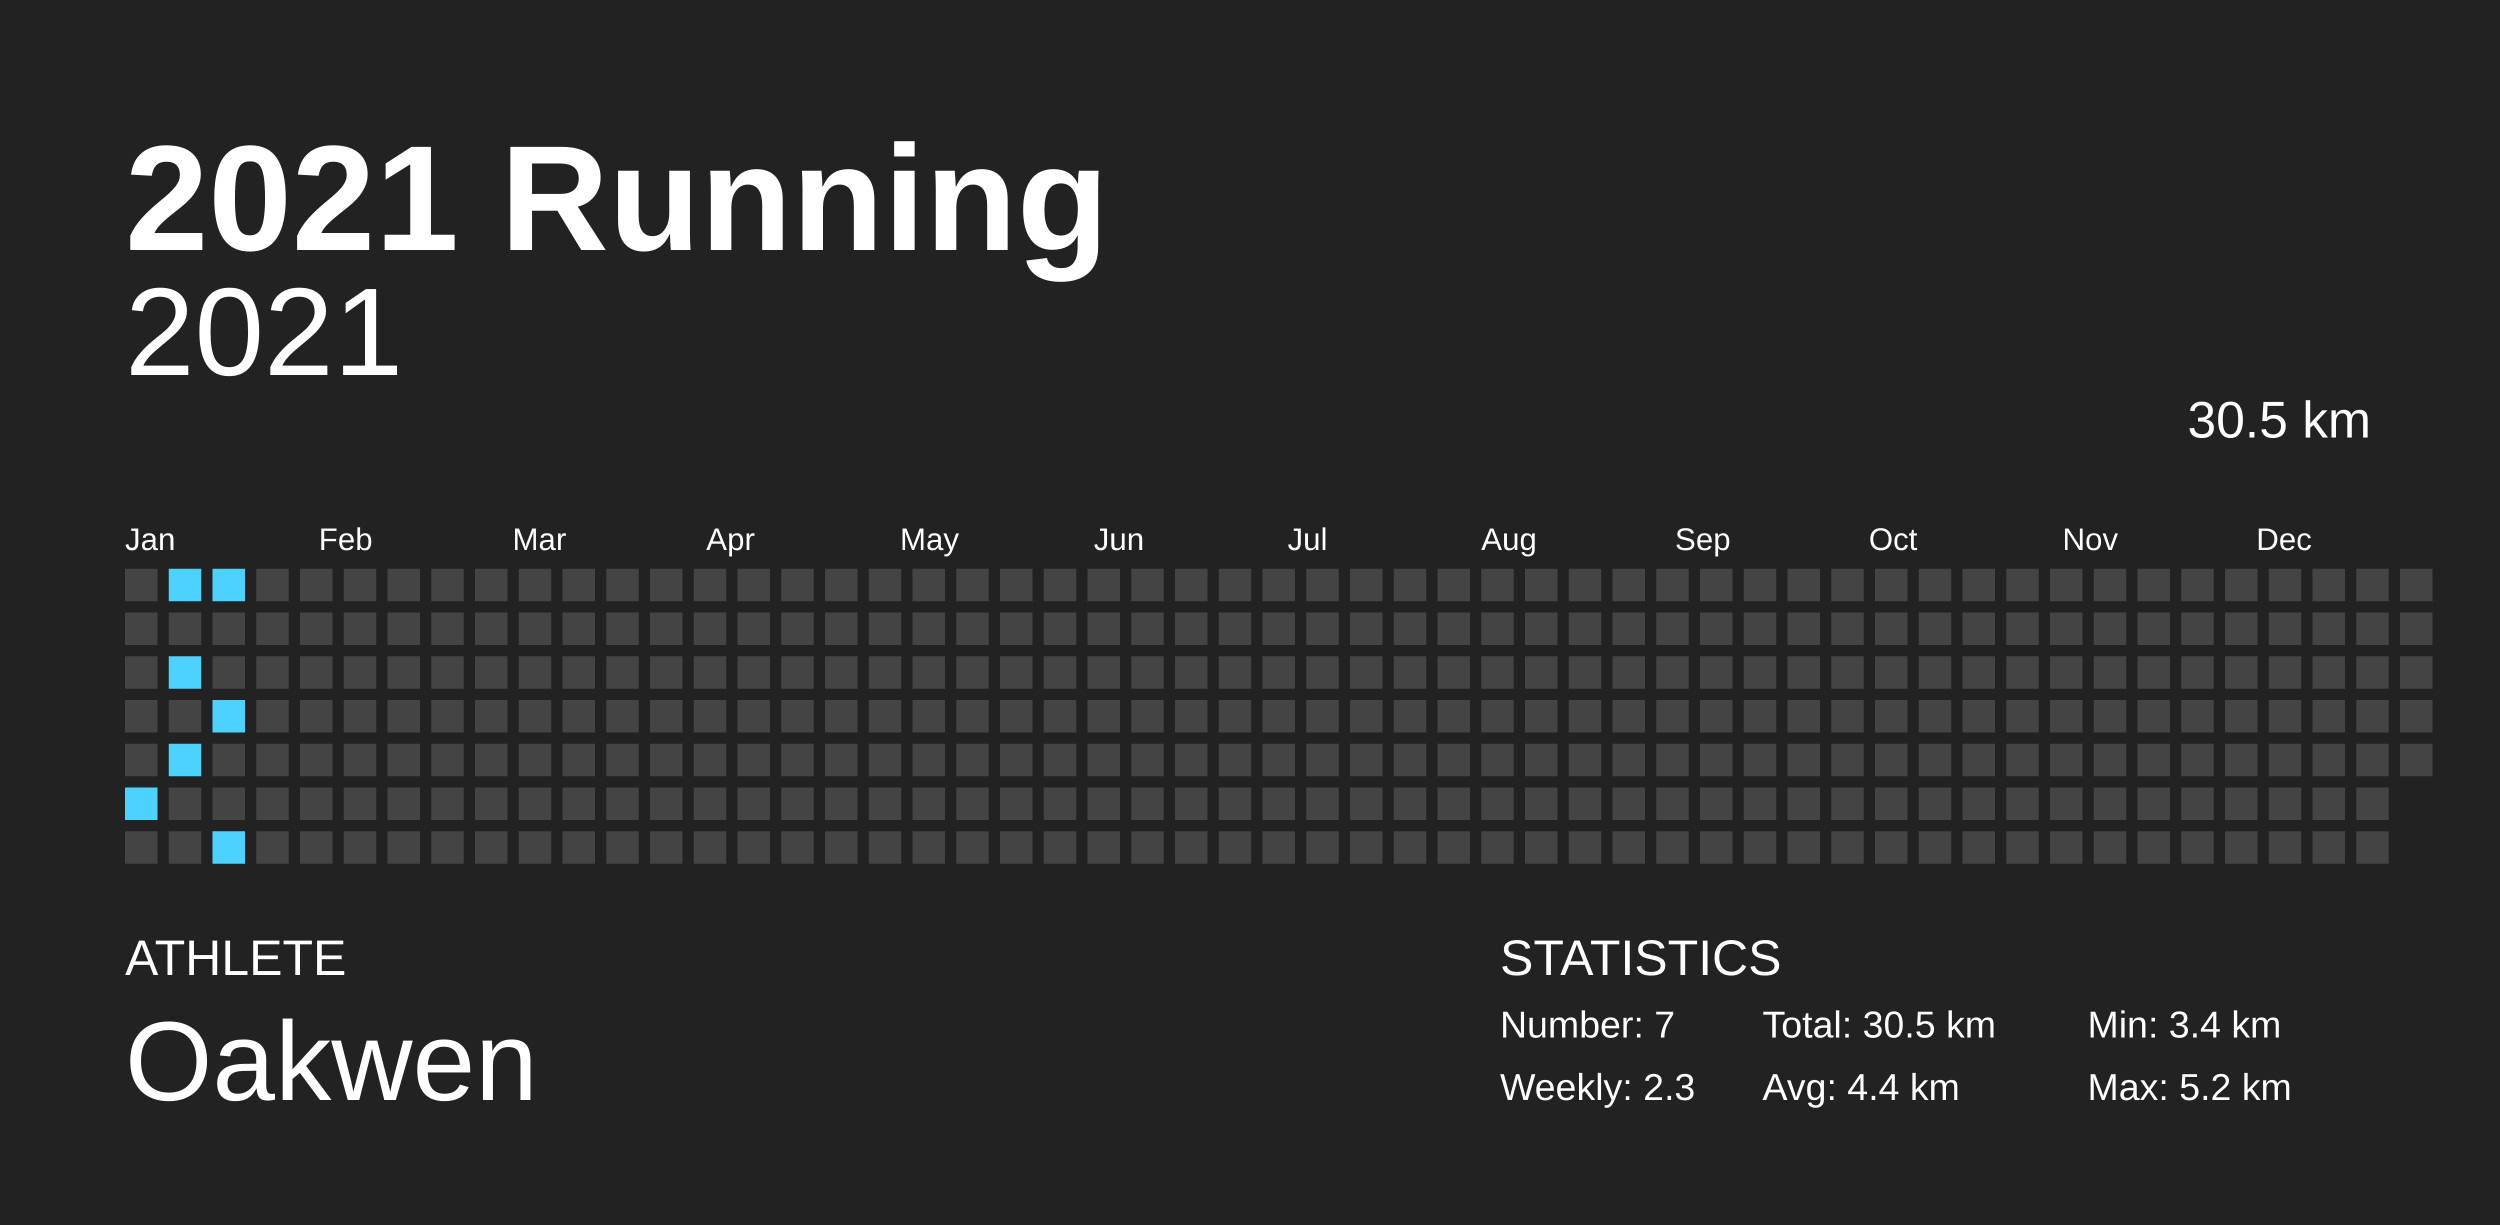
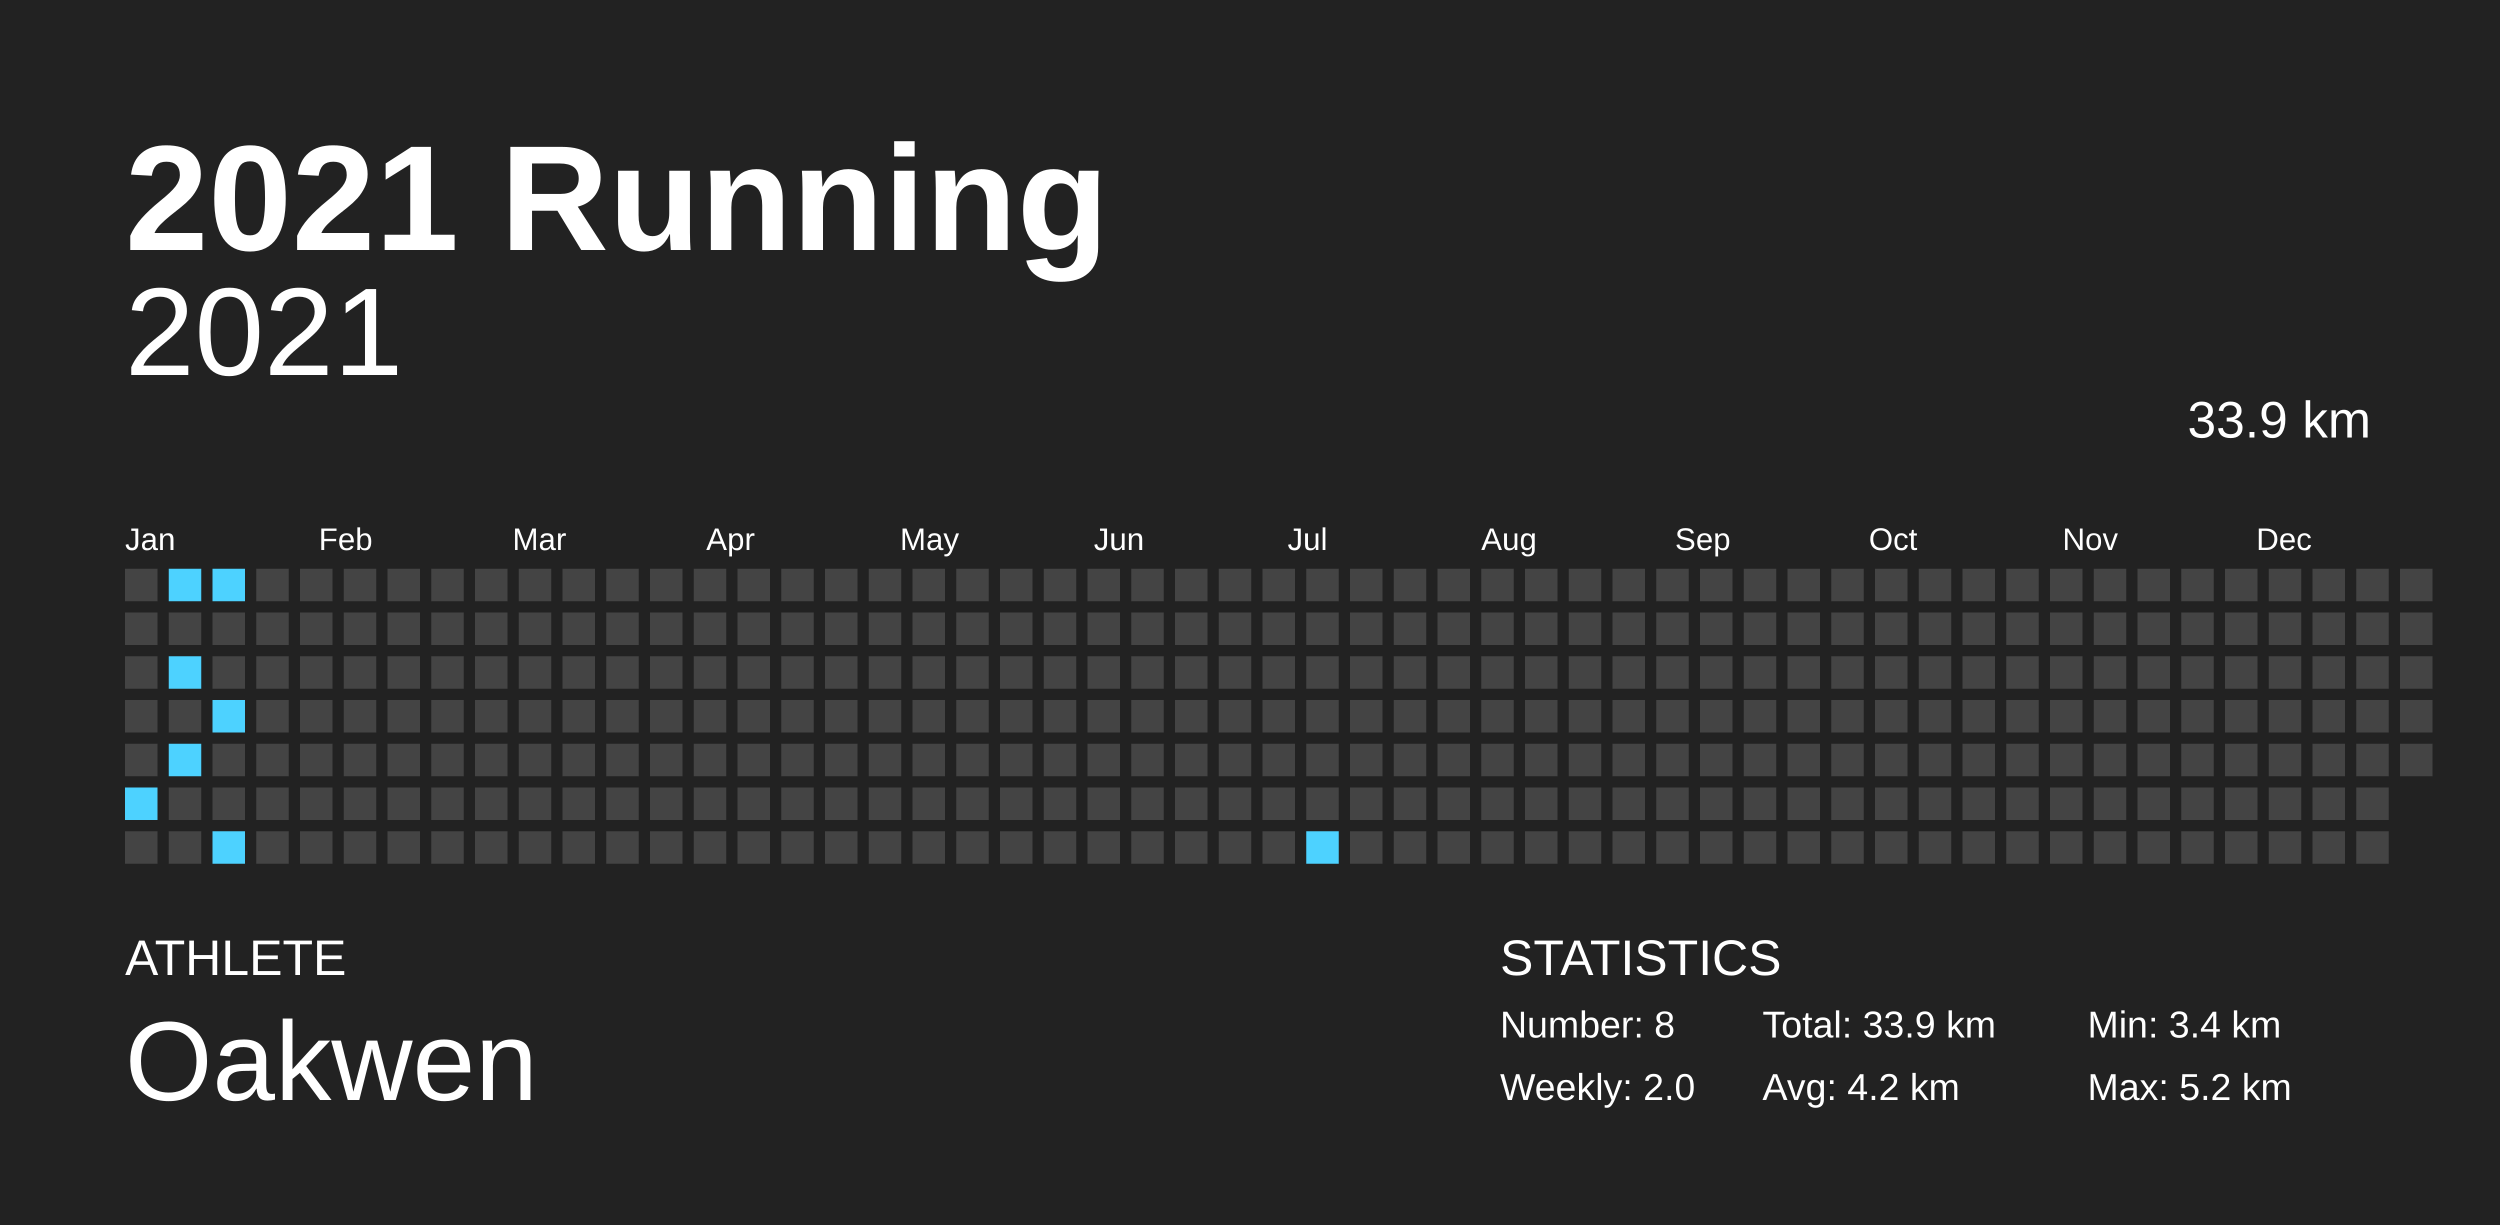
<svg xmlns="http://www.w3.org/2000/svg" baseProfile="full" height="98mm" version="1.1" viewBox="0,0,200,98" width="200mm">
  <defs />
  <rect fill="#222222" height="98" width="200" x="0" y="0" />
  <text fill="#FFFFFF" style="font-size:12px; font-family:Arial; font-weight:bold;" x="10" y="20">2021 Running</text>
  <text fill="#FFFFFF" style="font-size:4px; font-family:Arial" x="10" y="78">ATHLETE</text>
  <text fill="#FFFFFF" style="font-size:9px; font-family:Arial" x="10" y="88">Oakwen</text>
  <text fill="#FFFFFF" style="font-size:4px; font-family:Arial" x="120" y="78">STATISTICS</text>
-   <text fill="#FFFFFF" style="font-size:3px; font-family:Arial" x="120" y="83">Number: 7</text>
-   <text fill="#FFFFFF" style="font-size:3px; font-family:Arial" x="120" y="88">Weekly: 2.3</text>
-   <text fill="#FFFFFF" style="font-size:3px; font-family:Arial" x="141" y="83">Total: 30.5 km</text>
-   <text fill="#FFFFFF" style="font-size:3px; font-family:Arial" x="141" y="88">Avg: 4.4 km</text>
+   <text fill="#FFFFFF" style="font-size:3px; font-family:Arial" x="120" y="83">Number: 8</text>
+   <text fill="#FFFFFF" style="font-size:3px; font-family:Arial" x="120" y="88">Weekly: 2.0</text>
+   <text fill="#FFFFFF" style="font-size:3px; font-family:Arial" x="141" y="83">Total: 33.9 km</text>
+   <text fill="#FFFFFF" style="font-size:3px; font-family:Arial" x="141" y="88">Avg: 4.2 km</text>
  <text fill="#FFFFFF" style="font-size:3px; font-family:Arial" x="167" y="83">Min: 3.4 km</text>
  <text fill="#FFFFFF" style="font-size:3px; font-family:Arial" x="167" y="88">Max: 5.2 km</text>
  <text alignment-baseline="hanging" fill="#FFFFFF" style="font-size:10.0px; font-family:Arial;" x="10" y="30">2021</text>
-   <text alignment-baseline="hanging" fill="#FFFFFF" style="font-size:4.125px; font-family:Arial;" x="175" y="35">30.5 km</text>
+   <text alignment-baseline="hanging" fill="#FFFFFF" style="font-size:4.125px; font-family:Arial;" x="175" y="35">33.9 km</text>
  <text fill="#FFFFFF" style="font-size:2.5px; font-family:Arial" x="10.0" y="44">Jan</text>
  <text fill="#FFFFFF" style="font-size:2.5px; font-family:Arial" x="25.5" y="44">Feb</text>
  <text fill="#FFFFFF" style="font-size:2.5px; font-family:Arial" x="41.0" y="44">Mar</text>
  <text fill="#FFFFFF" style="font-size:2.5px; font-family:Arial" x="56.5" y="44">Apr</text>
  <text fill="#FFFFFF" style="font-size:2.5px; font-family:Arial" x="72.0" y="44">May</text>
  <text fill="#FFFFFF" style="font-size:2.5px; font-family:Arial" x="87.5" y="44">Jun</text>
  <text fill="#FFFFFF" style="font-size:2.5px; font-family:Arial" x="103.0" y="44">Jul</text>
  <text fill="#FFFFFF" style="font-size:2.5px; font-family:Arial" x="118.5" y="44">Aug</text>
  <text fill="#FFFFFF" style="font-size:2.5px; font-family:Arial" x="134.0" y="44">Sep</text>
  <text fill="#FFFFFF" style="font-size:2.5px; font-family:Arial" x="149.5" y="44">Oct</text>
  <text fill="#FFFFFF" style="font-size:2.5px; font-family:Arial" x="165.0" y="44">Nov</text>
  <text fill="#FFFFFF" style="font-size:2.5px; font-family:Arial" x="180.5" y="44">Dec</text>
  <rect fill="#444444" height="2.6" width="2.6" x="10.0" y="45.5" />
  <rect fill="#444444" height="2.6" width="2.6" x="10.0" y="49.0" />
  <rect fill="#444444" height="2.6" width="2.6" x="10.0" y="52.5" />
  <rect fill="#444444" height="2.6" width="2.6" x="10.0" y="56.0" />
  <rect fill="#444444" height="2.6" width="2.6" x="10.0" y="59.5" />
  <rect fill="#4dd2ff" height="2.6" width="2.6" x="10.0" y="63.0" />
  <rect fill="#444444" height="2.6" width="2.6" x="10.0" y="66.5" />
  <rect fill="#4dd2ff" height="2.6" width="2.6" x="13.5" y="45.5" />
  <rect fill="#444444" height="2.6" width="2.6" x="13.5" y="49.0" />
  <rect fill="#4dd2ff" height="2.6" width="2.6" x="13.5" y="52.5" />
  <rect fill="#444444" height="2.6" width="2.6" x="13.5" y="56.0" />
  <rect fill="#4dd2ff" height="2.6" width="2.6" x="13.5" y="59.5" />
  <rect fill="#444444" height="2.6" width="2.6" x="13.5" y="63.0" />
  <rect fill="#444444" height="2.6" width="2.6" x="13.5" y="66.5" />
  <rect fill="#4dd2ff" height="2.6" width="2.6" x="17.0" y="45.5" />
  <rect fill="#444444" height="2.6" width="2.6" x="17.0" y="49.0" />
  <rect fill="#444444" height="2.6" width="2.6" x="17.0" y="52.5" />
  <rect fill="#4dd2ff" height="2.6" width="2.6" x="17.0" y="56.0" />
  <rect fill="#444444" height="2.6" width="2.6" x="17.0" y="59.5" />
  <rect fill="#444444" height="2.6" width="2.6" x="17.0" y="63.0" />
  <rect fill="#4dd2ff" height="2.6" width="2.6" x="17.0" y="66.5" />
  <rect fill="#444444" height="2.6" width="2.6" x="20.5" y="45.5" />
  <rect fill="#444444" height="2.6" width="2.6" x="20.5" y="49.0" />
  <rect fill="#444444" height="2.6" width="2.6" x="20.5" y="52.5" />
  <rect fill="#444444" height="2.6" width="2.6" x="20.5" y="56.0" />
  <rect fill="#444444" height="2.6" width="2.6" x="20.5" y="59.5" />
  <rect fill="#444444" height="2.6" width="2.6" x="20.5" y="63.0" />
  <rect fill="#444444" height="2.6" width="2.6" x="20.5" y="66.5" />
  <rect fill="#444444" height="2.6" width="2.6" x="24.0" y="45.5" />
  <rect fill="#444444" height="2.6" width="2.6" x="24.0" y="49.0" />
  <rect fill="#444444" height="2.6" width="2.6" x="24.0" y="52.5" />
  <rect fill="#444444" height="2.6" width="2.6" x="24.0" y="56.0" />
  <rect fill="#444444" height="2.6" width="2.6" x="24.0" y="59.5" />
  <rect fill="#444444" height="2.6" width="2.6" x="24.0" y="63.0" />
  <rect fill="#444444" height="2.6" width="2.6" x="24.0" y="66.5" />
  <rect fill="#444444" height="2.6" width="2.6" x="27.5" y="45.5" />
  <rect fill="#444444" height="2.6" width="2.6" x="27.5" y="49.0" />
  <rect fill="#444444" height="2.6" width="2.6" x="27.5" y="52.5" />
  <rect fill="#444444" height="2.6" width="2.6" x="27.5" y="56.0" />
  <rect fill="#444444" height="2.6" width="2.6" x="27.5" y="59.5" />
  <rect fill="#444444" height="2.6" width="2.6" x="27.5" y="63.0" />
  <rect fill="#444444" height="2.6" width="2.6" x="27.5" y="66.5" />
  <rect fill="#444444" height="2.6" width="2.6" x="31.0" y="45.5" />
  <rect fill="#444444" height="2.6" width="2.6" x="31.0" y="49.0" />
  <rect fill="#444444" height="2.6" width="2.6" x="31.0" y="52.5" />
  <rect fill="#444444" height="2.6" width="2.6" x="31.0" y="56.0" />
  <rect fill="#444444" height="2.6" width="2.6" x="31.0" y="59.5" />
  <rect fill="#444444" height="2.6" width="2.6" x="31.0" y="63.0" />
  <rect fill="#444444" height="2.6" width="2.6" x="31.0" y="66.5" />
  <rect fill="#444444" height="2.6" width="2.6" x="34.5" y="45.5" />
  <rect fill="#444444" height="2.6" width="2.6" x="34.5" y="49.0" />
  <rect fill="#444444" height="2.6" width="2.6" x="34.5" y="52.5" />
  <rect fill="#444444" height="2.6" width="2.6" x="34.5" y="56.0" />
  <rect fill="#444444" height="2.6" width="2.6" x="34.5" y="59.5" />
  <rect fill="#444444" height="2.6" width="2.6" x="34.5" y="63.0" />
  <rect fill="#444444" height="2.6" width="2.6" x="34.5" y="66.5" />
  <rect fill="#444444" height="2.6" width="2.6" x="38.0" y="45.5" />
  <rect fill="#444444" height="2.6" width="2.6" x="38.0" y="49.0" />
  <rect fill="#444444" height="2.6" width="2.6" x="38.0" y="52.5" />
  <rect fill="#444444" height="2.6" width="2.6" x="38.0" y="56.0" />
  <rect fill="#444444" height="2.6" width="2.6" x="38.0" y="59.5" />
  <rect fill="#444444" height="2.6" width="2.6" x="38.0" y="63.0" />
  <rect fill="#444444" height="2.6" width="2.6" x="38.0" y="66.5" />
  <rect fill="#444444" height="2.6" width="2.6" x="41.5" y="45.5" />
  <rect fill="#444444" height="2.6" width="2.6" x="41.5" y="49.0" />
  <rect fill="#444444" height="2.6" width="2.6" x="41.5" y="52.5" />
  <rect fill="#444444" height="2.6" width="2.6" x="41.5" y="56.0" />
  <rect fill="#444444" height="2.6" width="2.6" x="41.5" y="59.5" />
  <rect fill="#444444" height="2.6" width="2.6" x="41.5" y="63.0" />
  <rect fill="#444444" height="2.6" width="2.6" x="41.5" y="66.5" />
  <rect fill="#444444" height="2.6" width="2.6" x="45.0" y="45.5" />
  <rect fill="#444444" height="2.6" width="2.6" x="45.0" y="49.0" />
  <rect fill="#444444" height="2.6" width="2.6" x="45.0" y="52.5" />
  <rect fill="#444444" height="2.6" width="2.6" x="45.0" y="56.0" />
  <rect fill="#444444" height="2.6" width="2.6" x="45.0" y="59.5" />
  <rect fill="#444444" height="2.6" width="2.6" x="45.0" y="63.0" />
  <rect fill="#444444" height="2.6" width="2.6" x="45.0" y="66.5" />
  <rect fill="#444444" height="2.6" width="2.6" x="48.5" y="45.5" />
  <rect fill="#444444" height="2.6" width="2.6" x="48.5" y="49.0" />
  <rect fill="#444444" height="2.6" width="2.6" x="48.5" y="52.5" />
  <rect fill="#444444" height="2.6" width="2.6" x="48.5" y="56.0" />
  <rect fill="#444444" height="2.6" width="2.6" x="48.5" y="59.5" />
  <rect fill="#444444" height="2.6" width="2.6" x="48.5" y="63.0" />
  <rect fill="#444444" height="2.6" width="2.6" x="48.5" y="66.5" />
  <rect fill="#444444" height="2.6" width="2.6" x="52.0" y="45.5" />
  <rect fill="#444444" height="2.6" width="2.6" x="52.0" y="49.0" />
  <rect fill="#444444" height="2.6" width="2.6" x="52.0" y="52.5" />
  <rect fill="#444444" height="2.6" width="2.6" x="52.0" y="56.0" />
  <rect fill="#444444" height="2.6" width="2.6" x="52.0" y="59.5" />
  <rect fill="#444444" height="2.6" width="2.6" x="52.0" y="63.0" />
  <rect fill="#444444" height="2.6" width="2.6" x="52.0" y="66.5" />
  <rect fill="#444444" height="2.6" width="2.6" x="55.5" y="45.5" />
  <rect fill="#444444" height="2.6" width="2.6" x="55.5" y="49.0" />
  <rect fill="#444444" height="2.6" width="2.6" x="55.5" y="52.5" />
  <rect fill="#444444" height="2.6" width="2.6" x="55.5" y="56.0" />
  <rect fill="#444444" height="2.6" width="2.6" x="55.5" y="59.5" />
  <rect fill="#444444" height="2.6" width="2.6" x="55.5" y="63.0" />
  <rect fill="#444444" height="2.6" width="2.6" x="55.5" y="66.5" />
  <rect fill="#444444" height="2.6" width="2.6" x="59.0" y="45.5" />
  <rect fill="#444444" height="2.6" width="2.6" x="59.0" y="49.0" />
  <rect fill="#444444" height="2.6" width="2.6" x="59.0" y="52.5" />
  <rect fill="#444444" height="2.6" width="2.6" x="59.0" y="56.0" />
  <rect fill="#444444" height="2.6" width="2.6" x="59.0" y="59.5" />
  <rect fill="#444444" height="2.6" width="2.6" x="59.0" y="63.0" />
  <rect fill="#444444" height="2.6" width="2.6" x="59.0" y="66.5" />
  <rect fill="#444444" height="2.6" width="2.6" x="62.5" y="45.5" />
  <rect fill="#444444" height="2.6" width="2.6" x="62.5" y="49.0" />
  <rect fill="#444444" height="2.6" width="2.6" x="62.5" y="52.5" />
  <rect fill="#444444" height="2.6" width="2.6" x="62.5" y="56.0" />
  <rect fill="#444444" height="2.6" width="2.6" x="62.5" y="59.5" />
  <rect fill="#444444" height="2.6" width="2.6" x="62.5" y="63.0" />
  <rect fill="#444444" height="2.6" width="2.6" x="62.5" y="66.5" />
  <rect fill="#444444" height="2.6" width="2.6" x="66.0" y="45.5" />
  <rect fill="#444444" height="2.6" width="2.6" x="66.0" y="49.0" />
  <rect fill="#444444" height="2.6" width="2.6" x="66.0" y="52.5" />
  <rect fill="#444444" height="2.6" width="2.6" x="66.0" y="56.0" />
  <rect fill="#444444" height="2.6" width="2.6" x="66.0" y="59.5" />
  <rect fill="#444444" height="2.6" width="2.6" x="66.0" y="63.0" />
  <rect fill="#444444" height="2.6" width="2.6" x="66.0" y="66.5" />
  <rect fill="#444444" height="2.6" width="2.6" x="69.5" y="45.5" />
  <rect fill="#444444" height="2.6" width="2.6" x="69.5" y="49.0" />
  <rect fill="#444444" height="2.6" width="2.6" x="69.5" y="52.5" />
  <rect fill="#444444" height="2.6" width="2.6" x="69.5" y="56.0" />
  <rect fill="#444444" height="2.6" width="2.6" x="69.5" y="59.5" />
  <rect fill="#444444" height="2.6" width="2.6" x="69.5" y="63.0" />
  <rect fill="#444444" height="2.6" width="2.6" x="69.5" y="66.5" />
  <rect fill="#444444" height="2.6" width="2.6" x="73.0" y="45.5" />
  <rect fill="#444444" height="2.6" width="2.6" x="73.0" y="49.0" />
  <rect fill="#444444" height="2.6" width="2.6" x="73.0" y="52.5" />
  <rect fill="#444444" height="2.6" width="2.6" x="73.0" y="56.0" />
  <rect fill="#444444" height="2.6" width="2.6" x="73.0" y="59.5" />
  <rect fill="#444444" height="2.6" width="2.6" x="73.0" y="63.0" />
  <rect fill="#444444" height="2.6" width="2.6" x="73.0" y="66.5" />
  <rect fill="#444444" height="2.6" width="2.6" x="76.5" y="45.5" />
  <rect fill="#444444" height="2.6" width="2.6" x="76.5" y="49.0" />
  <rect fill="#444444" height="2.6" width="2.6" x="76.5" y="52.5" />
  <rect fill="#444444" height="2.6" width="2.6" x="76.5" y="56.0" />
  <rect fill="#444444" height="2.6" width="2.6" x="76.5" y="59.5" />
  <rect fill="#444444" height="2.6" width="2.6" x="76.5" y="63.0" />
  <rect fill="#444444" height="2.6" width="2.6" x="76.5" y="66.5" />
  <rect fill="#444444" height="2.6" width="2.6" x="80.0" y="45.5" />
  <rect fill="#444444" height="2.6" width="2.6" x="80.0" y="49.0" />
  <rect fill="#444444" height="2.6" width="2.6" x="80.0" y="52.5" />
  <rect fill="#444444" height="2.6" width="2.6" x="80.0" y="56.0" />
  <rect fill="#444444" height="2.6" width="2.6" x="80.0" y="59.5" />
  <rect fill="#444444" height="2.6" width="2.6" x="80.0" y="63.0" />
  <rect fill="#444444" height="2.6" width="2.6" x="80.0" y="66.5" />
  <rect fill="#444444" height="2.6" width="2.6" x="83.5" y="45.5" />
  <rect fill="#444444" height="2.6" width="2.6" x="83.5" y="49.0" />
  <rect fill="#444444" height="2.6" width="2.6" x="83.5" y="52.5" />
  <rect fill="#444444" height="2.6" width="2.6" x="83.5" y="56.0" />
  <rect fill="#444444" height="2.6" width="2.6" x="83.5" y="59.5" />
  <rect fill="#444444" height="2.6" width="2.6" x="83.5" y="63.0" />
  <rect fill="#444444" height="2.6" width="2.6" x="83.5" y="66.5" />
  <rect fill="#444444" height="2.6" width="2.6" x="87.0" y="45.5" />
  <rect fill="#444444" height="2.6" width="2.6" x="87.0" y="49.0" />
  <rect fill="#444444" height="2.6" width="2.6" x="87.0" y="52.5" />
  <rect fill="#444444" height="2.6" width="2.6" x="87.0" y="56.0" />
  <rect fill="#444444" height="2.6" width="2.6" x="87.0" y="59.5" />
  <rect fill="#444444" height="2.6" width="2.6" x="87.0" y="63.0" />
  <rect fill="#444444" height="2.6" width="2.6" x="87.0" y="66.5" />
  <rect fill="#444444" height="2.6" width="2.6" x="90.5" y="45.5" />
  <rect fill="#444444" height="2.6" width="2.6" x="90.5" y="49.0" />
  <rect fill="#444444" height="2.6" width="2.6" x="90.5" y="52.5" />
  <rect fill="#444444" height="2.6" width="2.6" x="90.5" y="56.0" />
  <rect fill="#444444" height="2.6" width="2.6" x="90.5" y="59.5" />
  <rect fill="#444444" height="2.6" width="2.6" x="90.5" y="63.0" />
  <rect fill="#444444" height="2.6" width="2.6" x="90.5" y="66.5" />
  <rect fill="#444444" height="2.6" width="2.6" x="94.0" y="45.5" />
  <rect fill="#444444" height="2.6" width="2.6" x="94.0" y="49.0" />
  <rect fill="#444444" height="2.6" width="2.6" x="94.0" y="52.5" />
  <rect fill="#444444" height="2.6" width="2.6" x="94.0" y="56.0" />
  <rect fill="#444444" height="2.6" width="2.6" x="94.0" y="59.5" />
  <rect fill="#444444" height="2.6" width="2.6" x="94.0" y="63.0" />
  <rect fill="#444444" height="2.6" width="2.6" x="94.0" y="66.5" />
  <rect fill="#444444" height="2.6" width="2.6" x="97.5" y="45.5" />
  <rect fill="#444444" height="2.6" width="2.6" x="97.5" y="49.0" />
  <rect fill="#444444" height="2.6" width="2.6" x="97.5" y="52.5" />
  <rect fill="#444444" height="2.6" width="2.6" x="97.5" y="56.0" />
  <rect fill="#444444" height="2.6" width="2.6" x="97.5" y="59.5" />
  <rect fill="#444444" height="2.6" width="2.6" x="97.5" y="63.0" />
  <rect fill="#444444" height="2.6" width="2.6" x="97.5" y="66.5" />
  <rect fill="#444444" height="2.6" width="2.6" x="101.0" y="45.5" />
  <rect fill="#444444" height="2.6" width="2.6" x="101.0" y="49.0" />
  <rect fill="#444444" height="2.6" width="2.6" x="101.0" y="52.5" />
  <rect fill="#444444" height="2.6" width="2.6" x="101.0" y="56.0" />
  <rect fill="#444444" height="2.6" width="2.6" x="101.0" y="59.5" />
  <rect fill="#444444" height="2.6" width="2.6" x="101.0" y="63.0" />
  <rect fill="#444444" height="2.6" width="2.6" x="101.0" y="66.5" />
  <rect fill="#444444" height="2.6" width="2.6" x="104.5" y="45.5" />
  <rect fill="#444444" height="2.6" width="2.6" x="104.5" y="49.0" />
  <rect fill="#444444" height="2.6" width="2.6" x="104.5" y="52.5" />
  <rect fill="#444444" height="2.6" width="2.6" x="104.5" y="56.0" />
  <rect fill="#444444" height="2.6" width="2.6" x="104.5" y="59.5" />
  <rect fill="#444444" height="2.6" width="2.6" x="104.5" y="63.0" />
-   <rect fill="#444444" height="2.6" width="2.6" x="104.5" y="66.5" />
+   <rect fill="#4dd2ff" height="2.6" width="2.6" x="104.5" y="66.5" />
  <rect fill="#444444" height="2.6" width="2.6" x="108.0" y="45.5" />
  <rect fill="#444444" height="2.6" width="2.6" x="108.0" y="49.0" />
  <rect fill="#444444" height="2.6" width="2.6" x="108.0" y="52.5" />
  <rect fill="#444444" height="2.6" width="2.6" x="108.0" y="56.0" />
  <rect fill="#444444" height="2.6" width="2.6" x="108.0" y="59.5" />
  <rect fill="#444444" height="2.6" width="2.6" x="108.0" y="63.0" />
  <rect fill="#444444" height="2.6" width="2.6" x="108.0" y="66.5" />
  <rect fill="#444444" height="2.6" width="2.6" x="111.5" y="45.5" />
  <rect fill="#444444" height="2.6" width="2.6" x="111.5" y="49.0" />
  <rect fill="#444444" height="2.6" width="2.6" x="111.5" y="52.5" />
  <rect fill="#444444" height="2.6" width="2.6" x="111.5" y="56.0" />
  <rect fill="#444444" height="2.6" width="2.6" x="111.5" y="59.5" />
  <rect fill="#444444" height="2.6" width="2.6" x="111.5" y="63.0" />
  <rect fill="#444444" height="2.6" width="2.6" x="111.5" y="66.5" />
  <rect fill="#444444" height="2.6" width="2.6" x="115.0" y="45.5" />
  <rect fill="#444444" height="2.6" width="2.6" x="115.0" y="49.0" />
  <rect fill="#444444" height="2.6" width="2.6" x="115.0" y="52.5" />
  <rect fill="#444444" height="2.6" width="2.6" x="115.0" y="56.0" />
  <rect fill="#444444" height="2.6" width="2.6" x="115.0" y="59.5" />
  <rect fill="#444444" height="2.6" width="2.6" x="115.0" y="63.0" />
  <rect fill="#444444" height="2.6" width="2.6" x="115.0" y="66.5" />
  <rect fill="#444444" height="2.6" width="2.6" x="118.5" y="45.5" />
  <rect fill="#444444" height="2.6" width="2.6" x="118.5" y="49.0" />
  <rect fill="#444444" height="2.6" width="2.6" x="118.5" y="52.5" />
  <rect fill="#444444" height="2.6" width="2.6" x="118.5" y="56.0" />
  <rect fill="#444444" height="2.6" width="2.6" x="118.5" y="59.5" />
  <rect fill="#444444" height="2.6" width="2.6" x="118.5" y="63.0" />
  <rect fill="#444444" height="2.6" width="2.6" x="118.5" y="66.5" />
  <rect fill="#444444" height="2.6" width="2.6" x="122.0" y="45.5" />
  <rect fill="#444444" height="2.6" width="2.6" x="122.0" y="49.0" />
  <rect fill="#444444" height="2.6" width="2.6" x="122.0" y="52.5" />
  <rect fill="#444444" height="2.6" width="2.6" x="122.0" y="56.0" />
  <rect fill="#444444" height="2.6" width="2.6" x="122.0" y="59.5" />
  <rect fill="#444444" height="2.6" width="2.6" x="122.0" y="63.0" />
  <rect fill="#444444" height="2.6" width="2.6" x="122.0" y="66.5" />
  <rect fill="#444444" height="2.6" width="2.6" x="125.5" y="45.5" />
  <rect fill="#444444" height="2.6" width="2.6" x="125.5" y="49.0" />
  <rect fill="#444444" height="2.6" width="2.6" x="125.5" y="52.5" />
  <rect fill="#444444" height="2.6" width="2.6" x="125.5" y="56.0" />
  <rect fill="#444444" height="2.6" width="2.6" x="125.5" y="59.5" />
  <rect fill="#444444" height="2.6" width="2.6" x="125.5" y="63.0" />
  <rect fill="#444444" height="2.6" width="2.6" x="125.5" y="66.5" />
  <rect fill="#444444" height="2.6" width="2.6" x="129.0" y="45.5" />
  <rect fill="#444444" height="2.6" width="2.6" x="129.0" y="49.0" />
  <rect fill="#444444" height="2.6" width="2.6" x="129.0" y="52.5" />
  <rect fill="#444444" height="2.6" width="2.6" x="129.0" y="56.0" />
  <rect fill="#444444" height="2.6" width="2.6" x="129.0" y="59.5" />
  <rect fill="#444444" height="2.6" width="2.6" x="129.0" y="63.0" />
  <rect fill="#444444" height="2.6" width="2.6" x="129.0" y="66.5" />
  <rect fill="#444444" height="2.6" width="2.6" x="132.5" y="45.5" />
  <rect fill="#444444" height="2.6" width="2.6" x="132.5" y="49.0" />
  <rect fill="#444444" height="2.6" width="2.6" x="132.5" y="52.5" />
  <rect fill="#444444" height="2.6" width="2.6" x="132.5" y="56.0" />
  <rect fill="#444444" height="2.6" width="2.6" x="132.5" y="59.5" />
  <rect fill="#444444" height="2.6" width="2.6" x="132.5" y="63.0" />
  <rect fill="#444444" height="2.6" width="2.6" x="132.5" y="66.5" />
  <rect fill="#444444" height="2.6" width="2.6" x="136.0" y="45.5" />
  <rect fill="#444444" height="2.6" width="2.6" x="136.0" y="49.0" />
  <rect fill="#444444" height="2.6" width="2.6" x="136.0" y="52.5" />
  <rect fill="#444444" height="2.6" width="2.6" x="136.0" y="56.0" />
  <rect fill="#444444" height="2.6" width="2.6" x="136.0" y="59.5" />
  <rect fill="#444444" height="2.6" width="2.6" x="136.0" y="63.0" />
  <rect fill="#444444" height="2.6" width="2.6" x="136.0" y="66.5" />
  <rect fill="#444444" height="2.6" width="2.6" x="139.5" y="45.5" />
  <rect fill="#444444" height="2.6" width="2.6" x="139.5" y="49.0" />
  <rect fill="#444444" height="2.6" width="2.6" x="139.5" y="52.5" />
  <rect fill="#444444" height="2.6" width="2.6" x="139.5" y="56.0" />
  <rect fill="#444444" height="2.6" width="2.6" x="139.5" y="59.5" />
  <rect fill="#444444" height="2.6" width="2.6" x="139.5" y="63.0" />
  <rect fill="#444444" height="2.6" width="2.6" x="139.5" y="66.5" />
  <rect fill="#444444" height="2.6" width="2.6" x="143.0" y="45.5" />
  <rect fill="#444444" height="2.6" width="2.6" x="143.0" y="49.0" />
  <rect fill="#444444" height="2.6" width="2.6" x="143.0" y="52.5" />
  <rect fill="#444444" height="2.6" width="2.6" x="143.0" y="56.0" />
  <rect fill="#444444" height="2.6" width="2.6" x="143.0" y="59.5" />
  <rect fill="#444444" height="2.6" width="2.6" x="143.0" y="63.0" />
  <rect fill="#444444" height="2.6" width="2.6" x="143.0" y="66.5" />
  <rect fill="#444444" height="2.6" width="2.6" x="146.5" y="45.5" />
  <rect fill="#444444" height="2.6" width="2.6" x="146.5" y="49.0" />
  <rect fill="#444444" height="2.6" width="2.6" x="146.5" y="52.5" />
  <rect fill="#444444" height="2.6" width="2.6" x="146.5" y="56.0" />
  <rect fill="#444444" height="2.6" width="2.6" x="146.5" y="59.5" />
  <rect fill="#444444" height="2.6" width="2.6" x="146.5" y="63.0" />
  <rect fill="#444444" height="2.6" width="2.6" x="146.5" y="66.5" />
  <rect fill="#444444" height="2.6" width="2.6" x="150.0" y="45.5" />
  <rect fill="#444444" height="2.6" width="2.6" x="150.0" y="49.0" />
  <rect fill="#444444" height="2.6" width="2.6" x="150.0" y="52.5" />
  <rect fill="#444444" height="2.6" width="2.6" x="150.0" y="56.0" />
  <rect fill="#444444" height="2.6" width="2.6" x="150.0" y="59.5" />
  <rect fill="#444444" height="2.6" width="2.6" x="150.0" y="63.0" />
  <rect fill="#444444" height="2.6" width="2.6" x="150.0" y="66.5" />
  <rect fill="#444444" height="2.6" width="2.6" x="153.5" y="45.5" />
  <rect fill="#444444" height="2.6" width="2.6" x="153.5" y="49.0" />
  <rect fill="#444444" height="2.6" width="2.6" x="153.5" y="52.5" />
  <rect fill="#444444" height="2.6" width="2.6" x="153.5" y="56.0" />
  <rect fill="#444444" height="2.6" width="2.6" x="153.5" y="59.5" />
  <rect fill="#444444" height="2.6" width="2.6" x="153.5" y="63.0" />
  <rect fill="#444444" height="2.6" width="2.6" x="153.5" y="66.5" />
  <rect fill="#444444" height="2.6" width="2.6" x="157.0" y="45.5" />
  <rect fill="#444444" height="2.6" width="2.6" x="157.0" y="49.0" />
  <rect fill="#444444" height="2.6" width="2.6" x="157.0" y="52.5" />
  <rect fill="#444444" height="2.6" width="2.6" x="157.0" y="56.0" />
  <rect fill="#444444" height="2.6" width="2.6" x="157.0" y="59.5" />
  <rect fill="#444444" height="2.6" width="2.6" x="157.0" y="63.0" />
  <rect fill="#444444" height="2.6" width="2.6" x="157.0" y="66.5" />
  <rect fill="#444444" height="2.6" width="2.6" x="160.5" y="45.5" />
  <rect fill="#444444" height="2.6" width="2.6" x="160.5" y="49.0" />
  <rect fill="#444444" height="2.6" width="2.6" x="160.5" y="52.5" />
  <rect fill="#444444" height="2.6" width="2.6" x="160.5" y="56.0" />
  <rect fill="#444444" height="2.6" width="2.6" x="160.5" y="59.5" />
  <rect fill="#444444" height="2.6" width="2.6" x="160.5" y="63.0" />
  <rect fill="#444444" height="2.6" width="2.6" x="160.5" y="66.5" />
  <rect fill="#444444" height="2.6" width="2.6" x="164.0" y="45.5" />
  <rect fill="#444444" height="2.6" width="2.6" x="164.0" y="49.0" />
  <rect fill="#444444" height="2.6" width="2.6" x="164.0" y="52.5" />
  <rect fill="#444444" height="2.6" width="2.6" x="164.0" y="56.0" />
  <rect fill="#444444" height="2.6" width="2.6" x="164.0" y="59.5" />
  <rect fill="#444444" height="2.6" width="2.6" x="164.0" y="63.0" />
  <rect fill="#444444" height="2.6" width="2.6" x="164.0" y="66.5" />
  <rect fill="#444444" height="2.6" width="2.6" x="167.5" y="45.5" />
  <rect fill="#444444" height="2.6" width="2.6" x="167.5" y="49.0" />
  <rect fill="#444444" height="2.6" width="2.6" x="167.5" y="52.5" />
  <rect fill="#444444" height="2.6" width="2.6" x="167.5" y="56.0" />
  <rect fill="#444444" height="2.6" width="2.6" x="167.5" y="59.5" />
  <rect fill="#444444" height="2.6" width="2.6" x="167.5" y="63.0" />
  <rect fill="#444444" height="2.6" width="2.6" x="167.5" y="66.5" />
  <rect fill="#444444" height="2.6" width="2.6" x="171.0" y="45.5" />
  <rect fill="#444444" height="2.6" width="2.6" x="171.0" y="49.0" />
  <rect fill="#444444" height="2.6" width="2.6" x="171.0" y="52.5" />
  <rect fill="#444444" height="2.6" width="2.6" x="171.0" y="56.0" />
  <rect fill="#444444" height="2.6" width="2.6" x="171.0" y="59.5" />
  <rect fill="#444444" height="2.6" width="2.6" x="171.0" y="63.0" />
  <rect fill="#444444" height="2.6" width="2.6" x="171.0" y="66.5" />
  <rect fill="#444444" height="2.6" width="2.6" x="174.5" y="45.5" />
  <rect fill="#444444" height="2.6" width="2.6" x="174.5" y="49.0" />
  <rect fill="#444444" height="2.6" width="2.6" x="174.5" y="52.5" />
  <rect fill="#444444" height="2.6" width="2.6" x="174.5" y="56.0" />
  <rect fill="#444444" height="2.6" width="2.6" x="174.5" y="59.5" />
  <rect fill="#444444" height="2.6" width="2.6" x="174.5" y="63.0" />
  <rect fill="#444444" height="2.6" width="2.6" x="174.5" y="66.5" />
  <rect fill="#444444" height="2.6" width="2.6" x="178.0" y="45.5" />
  <rect fill="#444444" height="2.6" width="2.6" x="178.0" y="49.0" />
  <rect fill="#444444" height="2.6" width="2.6" x="178.0" y="52.5" />
  <rect fill="#444444" height="2.6" width="2.6" x="178.0" y="56.0" />
  <rect fill="#444444" height="2.6" width="2.6" x="178.0" y="59.5" />
  <rect fill="#444444" height="2.6" width="2.6" x="178.0" y="63.0" />
  <rect fill="#444444" height="2.6" width="2.6" x="178.0" y="66.5" />
  <rect fill="#444444" height="2.6" width="2.6" x="181.5" y="45.5" />
  <rect fill="#444444" height="2.6" width="2.6" x="181.5" y="49.0" />
  <rect fill="#444444" height="2.6" width="2.6" x="181.5" y="52.5" />
  <rect fill="#444444" height="2.6" width="2.6" x="181.5" y="56.0" />
  <rect fill="#444444" height="2.6" width="2.6" x="181.5" y="59.5" />
  <rect fill="#444444" height="2.6" width="2.6" x="181.5" y="63.0" />
  <rect fill="#444444" height="2.6" width="2.6" x="181.5" y="66.5" />
  <rect fill="#444444" height="2.6" width="2.6" x="185.0" y="45.5" />
  <rect fill="#444444" height="2.6" width="2.6" x="185.0" y="49.0" />
  <rect fill="#444444" height="2.6" width="2.6" x="185.0" y="52.5" />
  <rect fill="#444444" height="2.6" width="2.6" x="185.0" y="56.0" />
  <rect fill="#444444" height="2.6" width="2.6" x="185.0" y="59.5" />
  <rect fill="#444444" height="2.6" width="2.6" x="185.0" y="63.0" />
  <rect fill="#444444" height="2.6" width="2.6" x="185.0" y="66.5" />
  <rect fill="#444444" height="2.6" width="2.6" x="188.5" y="45.5" />
  <rect fill="#444444" height="2.6" width="2.6" x="188.5" y="49.0" />
  <rect fill="#444444" height="2.6" width="2.6" x="188.5" y="52.5" />
  <rect fill="#444444" height="2.6" width="2.6" x="188.5" y="56.0" />
  <rect fill="#444444" height="2.6" width="2.6" x="188.5" y="59.5" />
  <rect fill="#444444" height="2.6" width="2.6" x="188.5" y="63.0" />
  <rect fill="#444444" height="2.6" width="2.6" x="188.5" y="66.5" />
  <rect fill="#444444" height="2.6" width="2.6" x="192.0" y="45.5" />
  <rect fill="#444444" height="2.6" width="2.6" x="192.0" y="49.0" />
  <rect fill="#444444" height="2.6" width="2.6" x="192.0" y="52.5" />
  <rect fill="#444444" height="2.6" width="2.6" x="192.0" y="56.0" />
  <rect fill="#444444" height="2.6" width="2.6" x="192.0" y="59.5" />
</svg>
